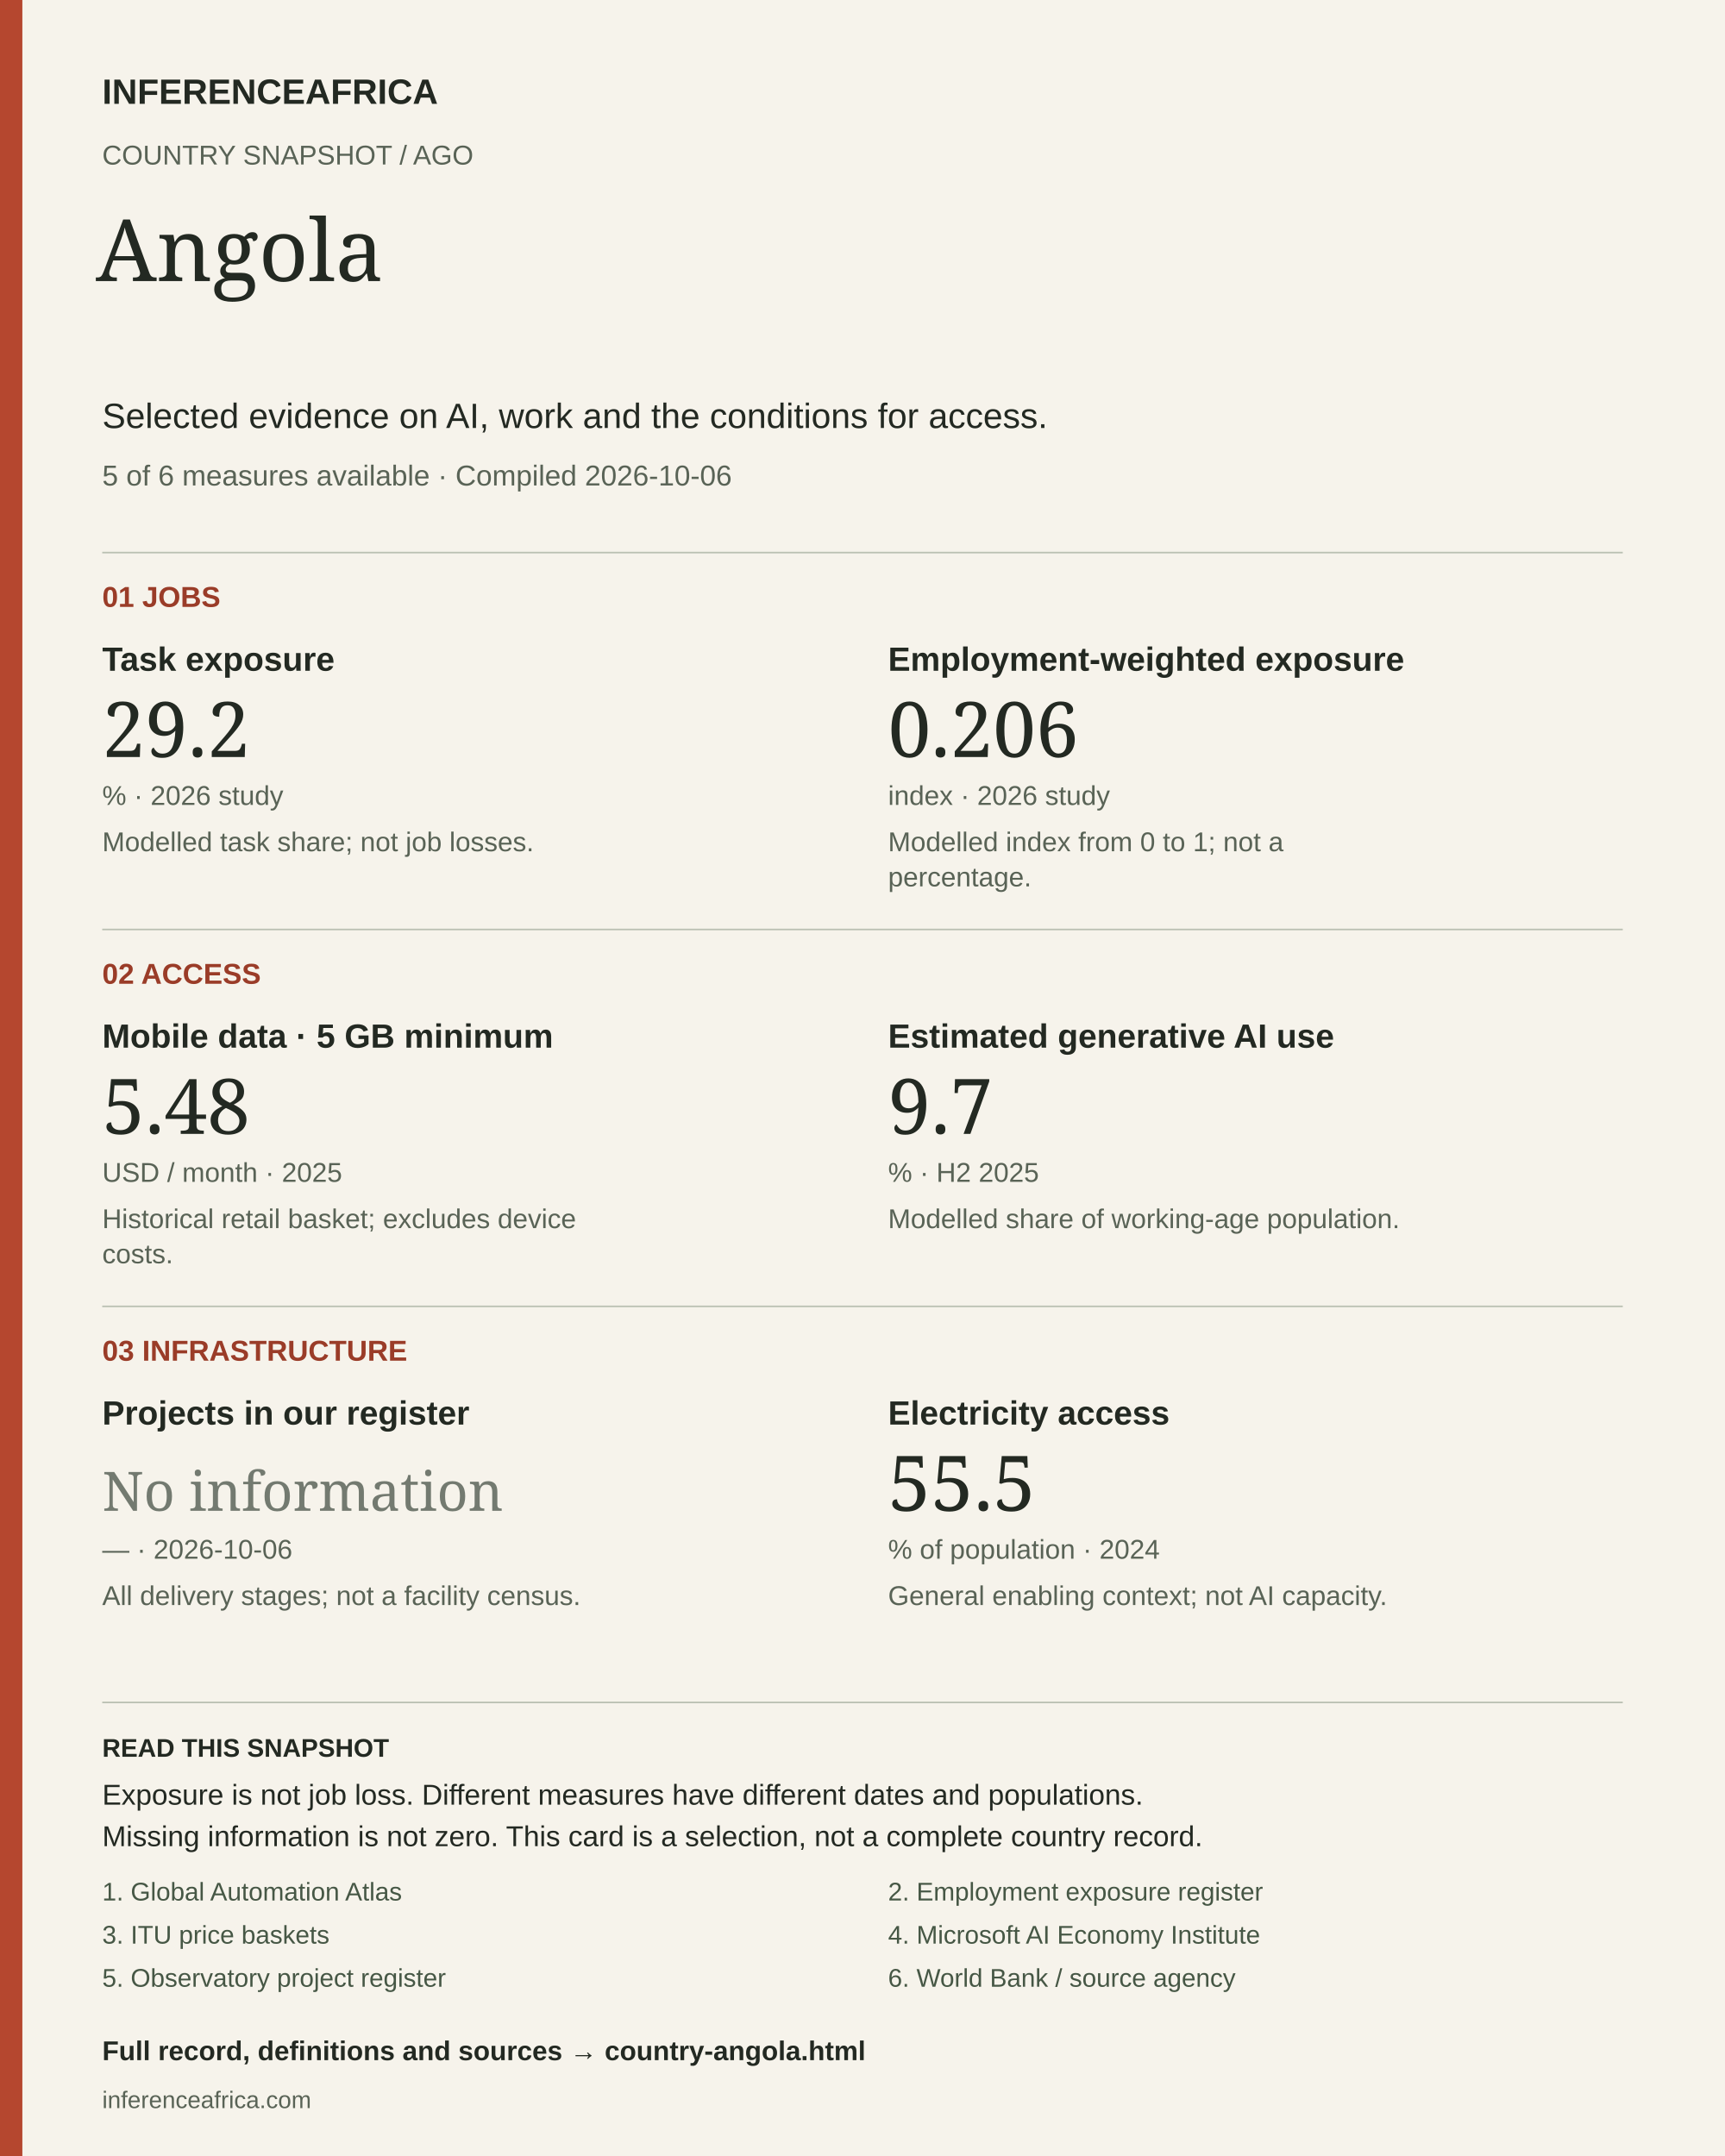
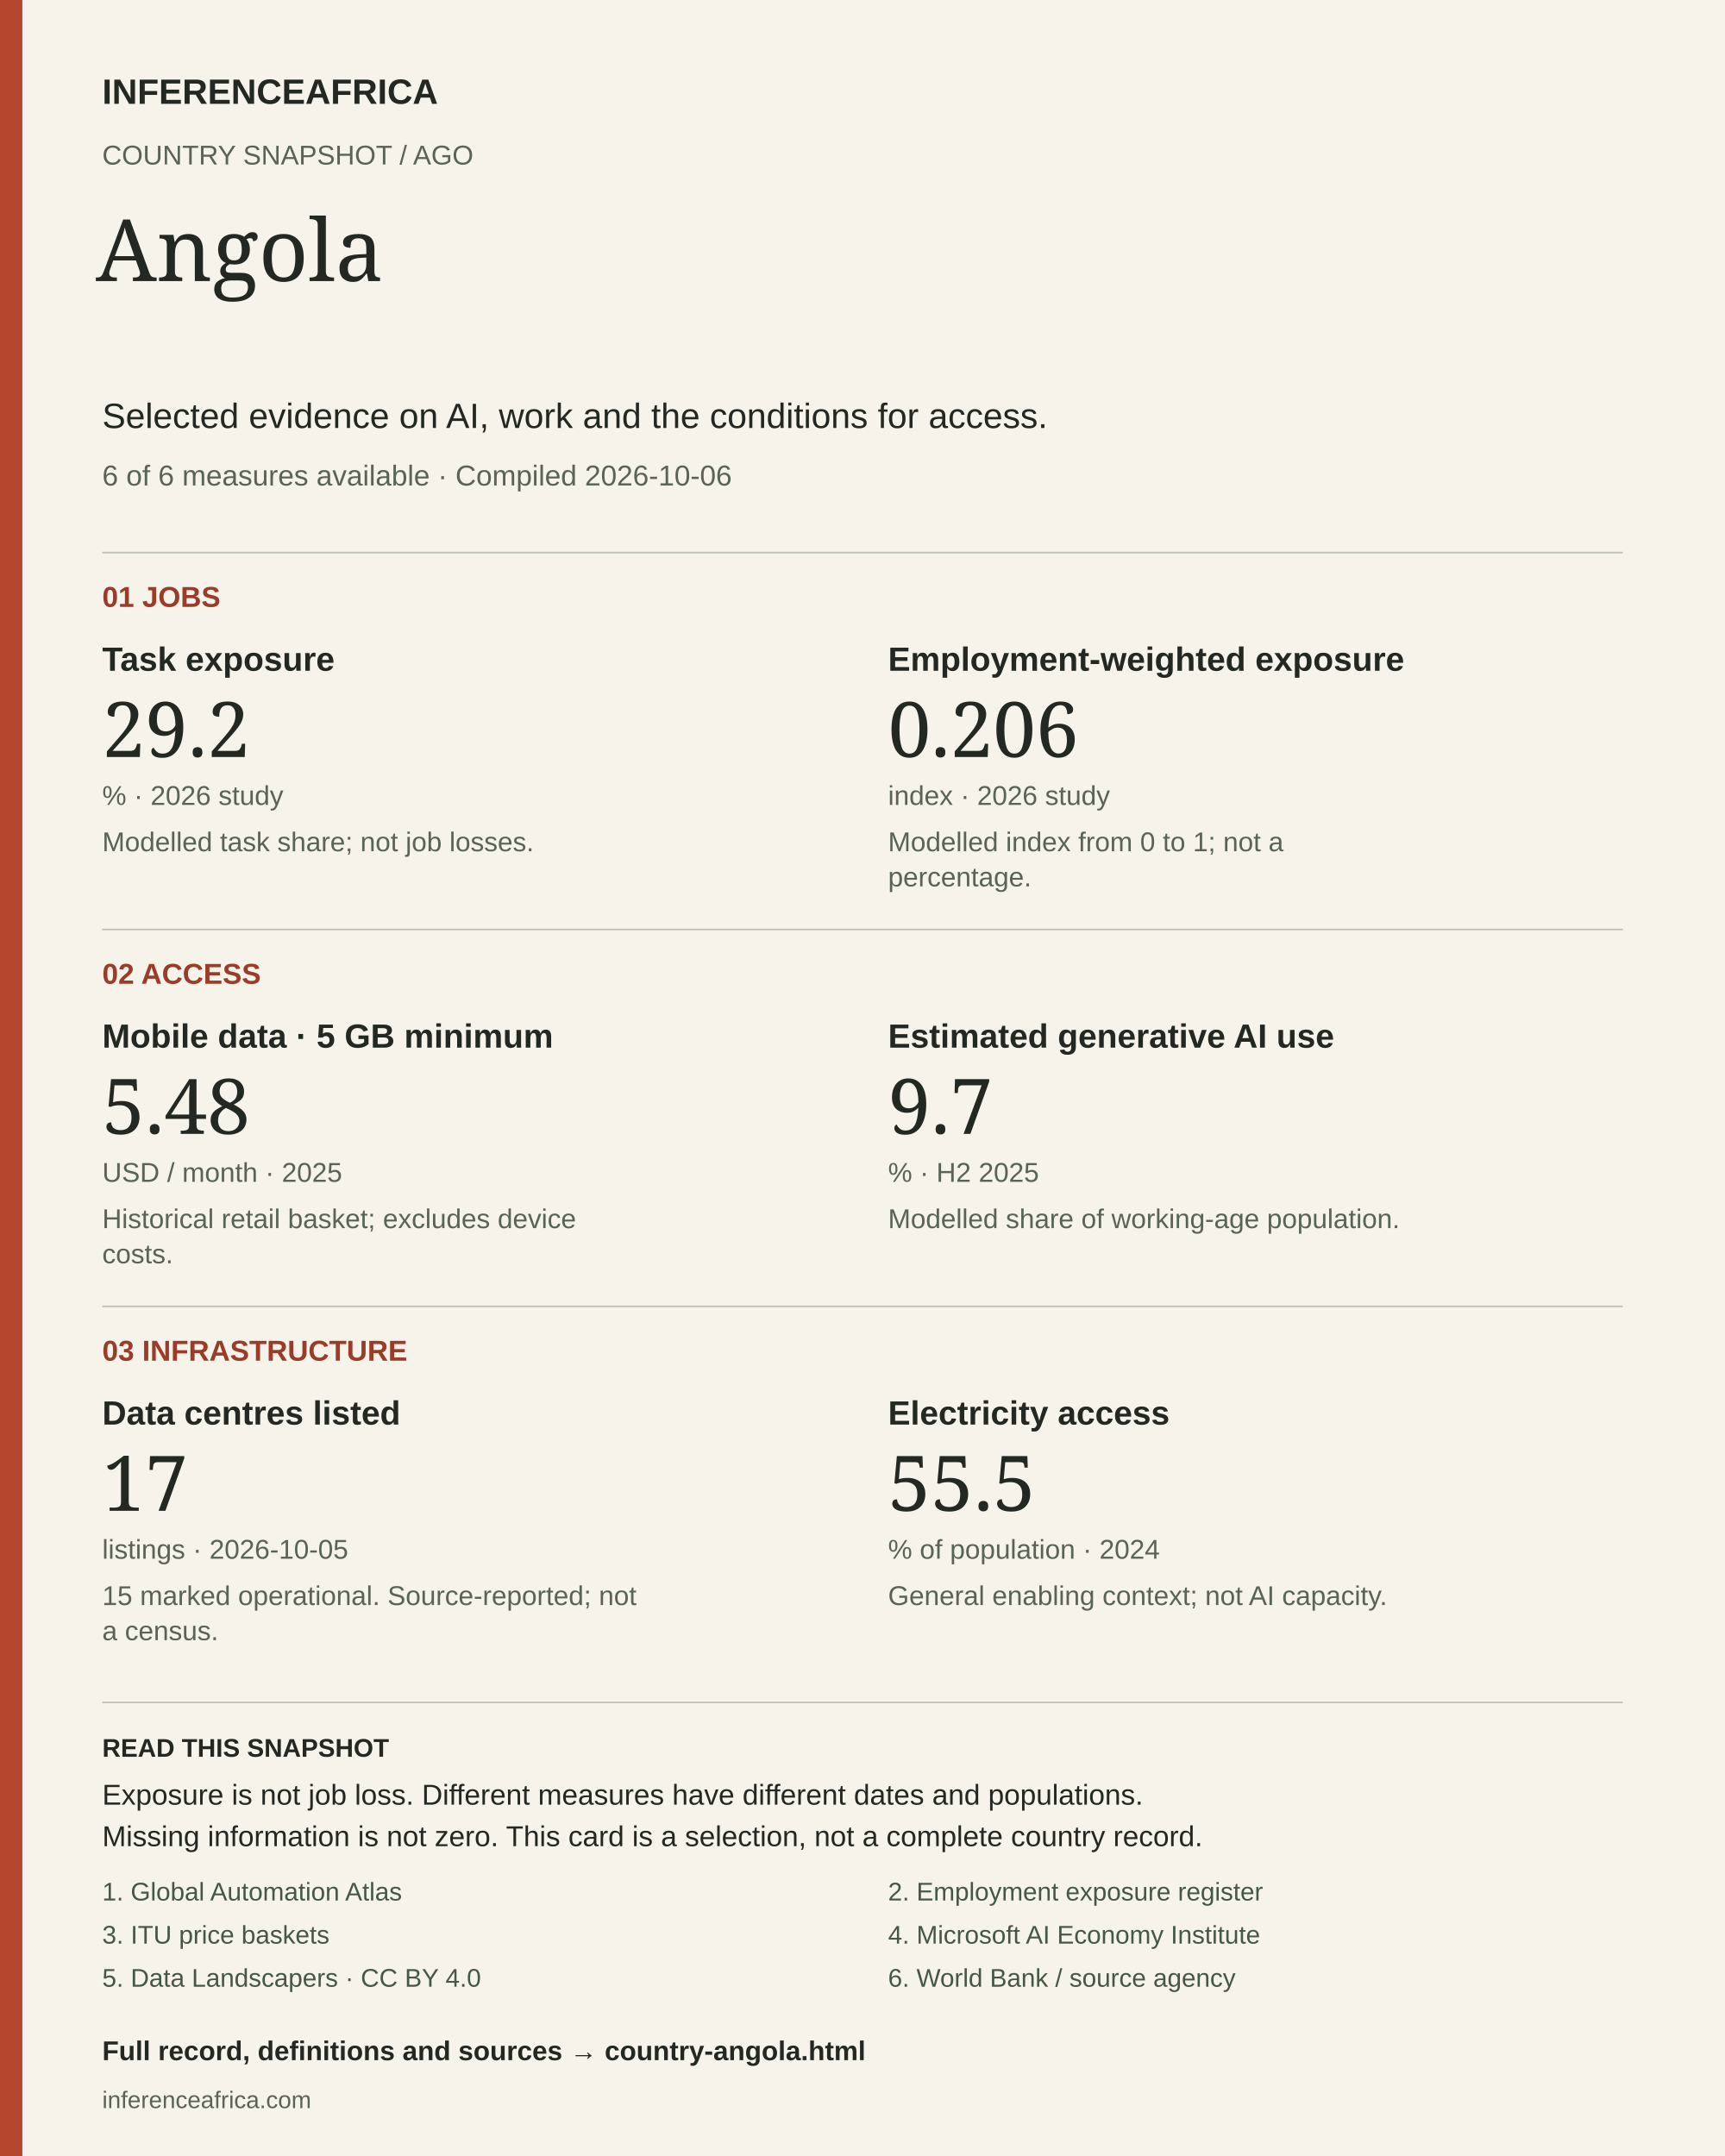
<svg xmlns="http://www.w3.org/2000/svg" width="1080" height="1350" viewBox="0 0 1080 1350" role="img" aria-labelledby="title desc">
  <rect width="1080" height="1350" fill="#f6f3eb" />
  <rect width="14" height="1350" fill="#b5472f" />
  <text x="64" y="65" font-size="22" fill="#232922" font-weight="700" font-family="Arial, sans-serif">INFERENCEAFRICA</text>
  <text x="64" y="103" font-size="17" fill="#596356" font-weight="400" font-family="Arial, sans-serif">COUNTRY SNAPSHOT  /  AGO</text>
  <text x="60" y="176" font-size="54" fill="#232922" font-weight="400" font-family="Georgia, serif">Angola</text>
  <text x="64" y="268" font-size="22" fill="#232922" font-weight="400" font-family="Arial, sans-serif">Selected evidence on AI, work and the conditions for access.</text>
-   <text x="64" y="304" font-size="18" fill="#596356" font-weight="400" font-family="Arial, sans-serif">5 of 6 measures available  ·  Compiled 2026-10-06</text>
+   <text x="64" y="304" font-size="18" fill="#596356" font-weight="400" font-family="Arial, sans-serif">6 of 6 measures available  ·  Compiled 2026-10-06</text>
  <line x1="64" y1="346" x2="1016" y2="346" stroke="#bbc1b3" />
  <text x="64" y="380" font-size="18" fill="#9a3c28" font-weight="700" font-family="Arial, sans-serif">01  JOBS</text>
  <text x="64" y="420" font-size="21" fill="#232922" font-weight="700" font-family="Arial, sans-serif">Task exposure</text>
  <text x="64" y="474" font-size="48" fill="#232922" font-weight="400" font-family="Georgia, serif">29.2</text>
  <text x="64" y="504" font-size="17" fill="#596356" font-weight="400" font-family="Arial, sans-serif">%  ·  2026 study</text>
  <text x="64" y="533" font-size="17" fill="#596356" font-weight="400" font-family="Arial, sans-serif">Modelled task share; not job losses.</text>
  <text x="556" y="420" font-size="21" fill="#232922" font-weight="700" font-family="Arial, sans-serif">Employment-weighted exposure</text>
  <text x="556" y="474" font-size="48" fill="#232922" font-weight="400" font-family="Georgia, serif">0.206</text>
  <text x="556" y="504" font-size="17" fill="#596356" font-weight="400" font-family="Arial, sans-serif">index  ·  2026 study</text>
  <text x="556" y="533" font-size="17" fill="#596356" font-weight="400" font-family="Arial, sans-serif">Modelled index from 0 to 1; not a</text>
  <text x="556" y="555" font-size="17" fill="#596356" font-weight="400" font-family="Arial, sans-serif">percentage.</text>
  <line x1="64" y1="582" x2="1016" y2="582" stroke="#bbc1b3" />
  <text x="64" y="616" font-size="18" fill="#9a3c28" font-weight="700" font-family="Arial, sans-serif">02  ACCESS</text>
  <text x="64" y="656" font-size="21" fill="#232922" font-weight="700" font-family="Arial, sans-serif">Mobile data · 5 GB minimum</text>
  <text x="64" y="710" font-size="48" fill="#232922" font-weight="400" font-family="Georgia, serif">5.48</text>
  <text x="64" y="740" font-size="17" fill="#596356" font-weight="400" font-family="Arial, sans-serif">USD / month  ·  2025</text>
  <text x="64" y="769" font-size="17" fill="#596356" font-weight="400" font-family="Arial, sans-serif">Historical retail basket; excludes device</text>
  <text x="64" y="791" font-size="17" fill="#596356" font-weight="400" font-family="Arial, sans-serif">costs.</text>
  <text x="556" y="656" font-size="21" fill="#232922" font-weight="700" font-family="Arial, sans-serif">Estimated generative AI use</text>
  <text x="556" y="710" font-size="48" fill="#232922" font-weight="400" font-family="Georgia, serif">9.7</text>
  <text x="556" y="740" font-size="17" fill="#596356" font-weight="400" font-family="Arial, sans-serif">%  ·  H2 2025</text>
  <text x="556" y="769" font-size="17" fill="#596356" font-weight="400" font-family="Arial, sans-serif">Modelled share of working-age population.</text>
  <line x1="64" y1="818" x2="1016" y2="818" stroke="#bbc1b3" />
  <text x="64" y="852" font-size="18" fill="#9a3c28" font-weight="700" font-family="Arial, sans-serif">03  INFRASTRUCTURE</text>
-   <text x="64" y="892" font-size="21" fill="#232922" font-weight="700" font-family="Arial, sans-serif">Projects in our register</text>
-   <text x="64" y="946" font-size="34" fill="#737a70" font-weight="400" font-family="Georgia, serif">No information</text>
-   <text x="64" y="976" font-size="17" fill="#596356" font-weight="400" font-family="Arial, sans-serif">—  ·  2026-10-06</text>
-   <text x="64" y="1005" font-size="17" fill="#596356" font-weight="400" font-family="Arial, sans-serif">All delivery stages; not a facility census.</text>
+   <text x="64" y="892" font-size="21" fill="#232922" font-weight="700" font-family="Arial, sans-serif">Data centres listed</text>
+   <text x="64" y="946" font-size="48" fill="#232922" font-weight="400" font-family="Georgia, serif">17</text>
+   <text x="64" y="976" font-size="17" fill="#596356" font-weight="400" font-family="Arial, sans-serif">listings  ·  2026-10-05</text>
+   <text x="64" y="1005" font-size="17" fill="#596356" font-weight="400" font-family="Arial, sans-serif">15 marked operational. Source-reported; not</text>
+   <text x="64" y="1027" font-size="17" fill="#596356" font-weight="400" font-family="Arial, sans-serif">a census.</text>
  <text x="556" y="892" font-size="21" fill="#232922" font-weight="700" font-family="Arial, sans-serif">Electricity access</text>
  <text x="556" y="946" font-size="48" fill="#232922" font-weight="400" font-family="Georgia, serif">55.5</text>
  <text x="556" y="976" font-size="17" fill="#596356" font-weight="400" font-family="Arial, sans-serif">% of population  ·  2024</text>
  <text x="556" y="1005" font-size="17" fill="#596356" font-weight="400" font-family="Arial, sans-serif">General enabling context; not AI capacity.</text>
  <line x1="64" y1="1066" x2="1016" y2="1066" stroke="#bbc1b3" />
  <text x="64" y="1100" font-size="16" fill="#232922" font-weight="700" font-family="Arial, sans-serif">READ THIS SNAPSHOT</text>
  <text x="64" y="1130" font-size="18" fill="#232922" font-weight="400" font-family="Arial, sans-serif">Exposure is not job loss. Different measures have different dates and populations.</text>
  <text x="64" y="1156" font-size="18" fill="#232922" font-weight="400" font-family="Arial, sans-serif">Missing information is not zero. This card is a selection, not a complete country record.</text>
  <a href="https://arxiv.org/abs/2605.17086">
    <text x="64" y="1190" font-size="16" fill="#465745" font-weight="400" font-family="Arial, sans-serif">1. Global Automation Atlas</text>
  </a>
  <a href="https://arxiv.org/abs/2607.05404">
    <text x="556" y="1190" font-size="16" fill="#465745" font-weight="400" font-family="Arial, sans-serif">2. Employment exposure register</text>
  </a>
  <a href="https://www.itu.int/en/ITU-D/Statistics/Documents/ICT_Prices/ITU_ICTPriceBaskets_2008-2025.xlsx">
    <text x="64" y="1217" font-size="16" fill="#465745" font-weight="400" font-family="Arial, sans-serif">3. ITU price baskets</text>
  </a>
  <a href="https://www.microsoft.com/en-us/research/wp-content/uploads/2026/01/Microsoft-AI-Diffusion-Report-January-2026.pdf">
    <text x="556" y="1217" font-size="16" fill="#465745" font-weight="400" font-family="Arial, sans-serif">4. Microsoft AI Economy Institute</text>
  </a>
-   <a href="https://inferenceafrica.com/data/infra-projects.csv">
-     <text x="64" y="1244" font-size="16" fill="#465745" font-weight="400" font-family="Arial, sans-serif">5. Observatory project register</text>
+   <a href="https://corpus.data-landscapers.io/datasets/data-centres/">
+     <text x="64" y="1244" font-size="16" fill="#465745" font-weight="400" font-family="Arial, sans-serif">5. Data Landscapers · CC BY 4.0</text>
  </a>
  <a href="https://api.worldbank.org/v2/country/AGO/indicator/EG.ELC.ACCS.ZS?format=json&amp;mrnev=1&amp;per_page=100">
    <text x="556" y="1244" font-size="16" fill="#465745" font-weight="400" font-family="Arial, sans-serif">6. World Bank / source agency</text>
  </a>
  <a href="https://inferenceafrica.com/country-angola.html">
    <text x="64" y="1290" font-size="17" fill="#232922" font-weight="700" font-family="Arial, sans-serif">Full record, definitions and sources → country-angola.html</text>
  </a>
  <text x="64" y="1320" font-size="15" fill="#596356" font-weight="400" font-family="Arial, sans-serif">inferenceafrica.com</text>
</svg>
